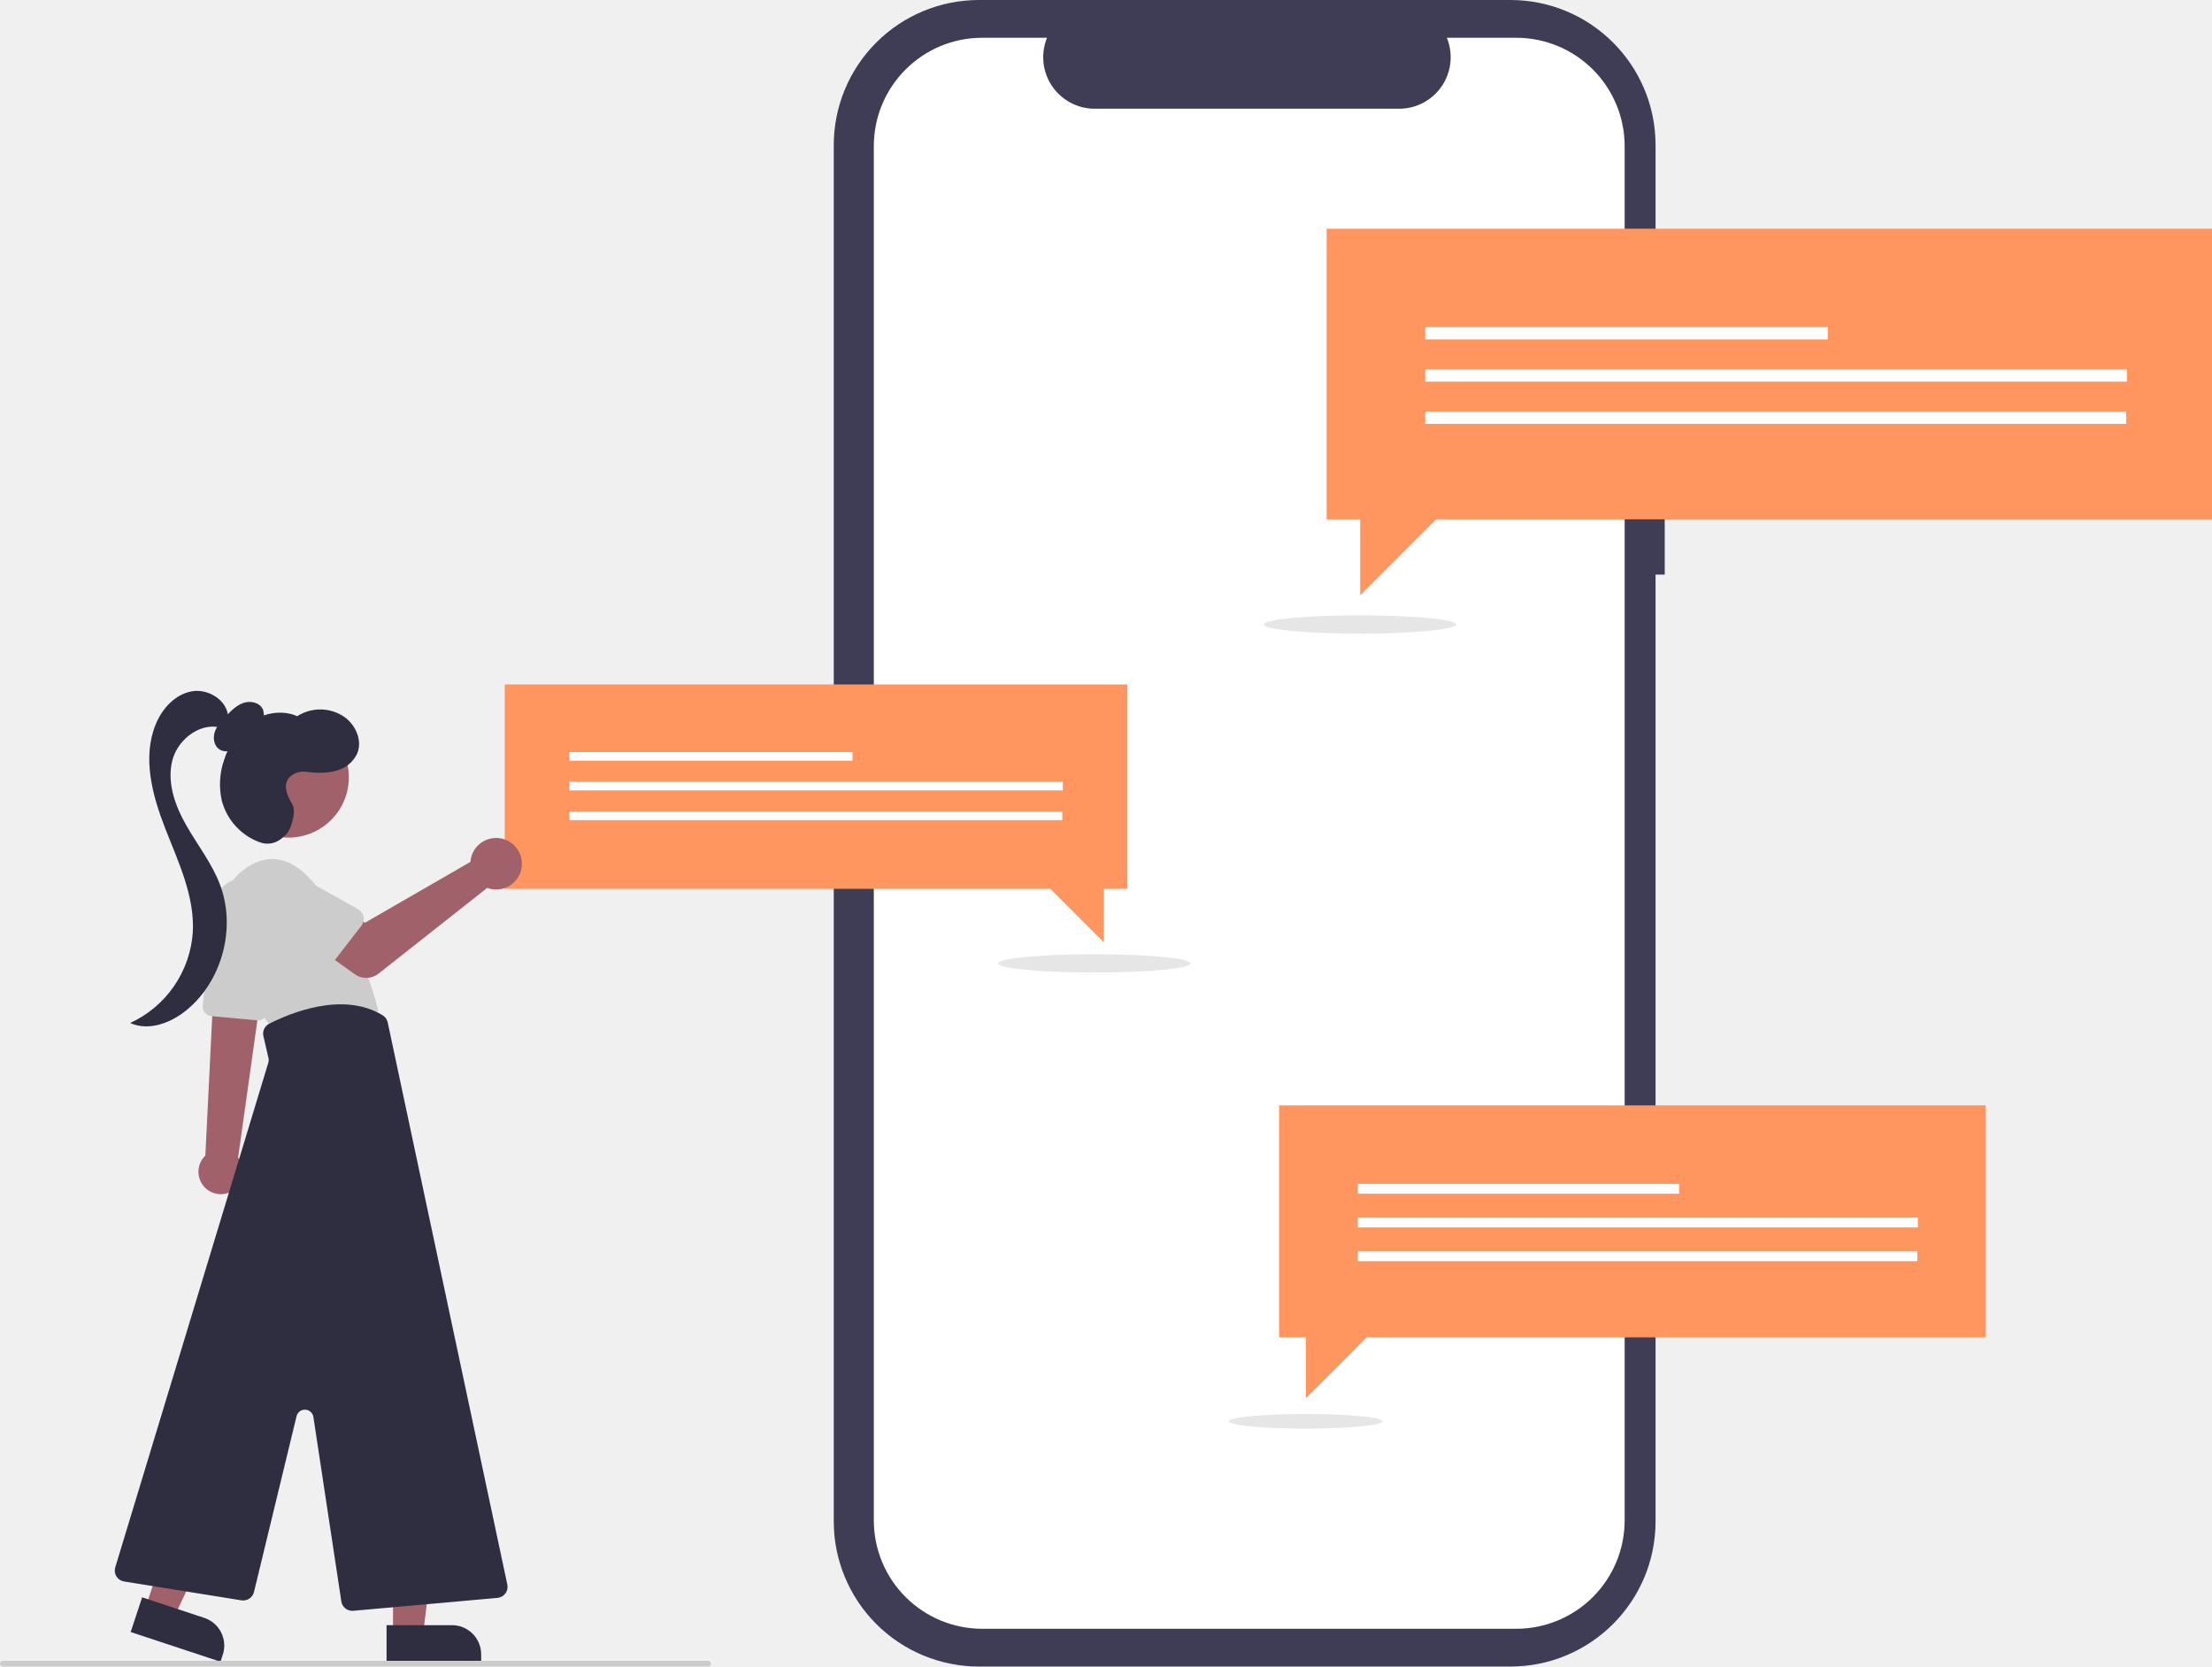
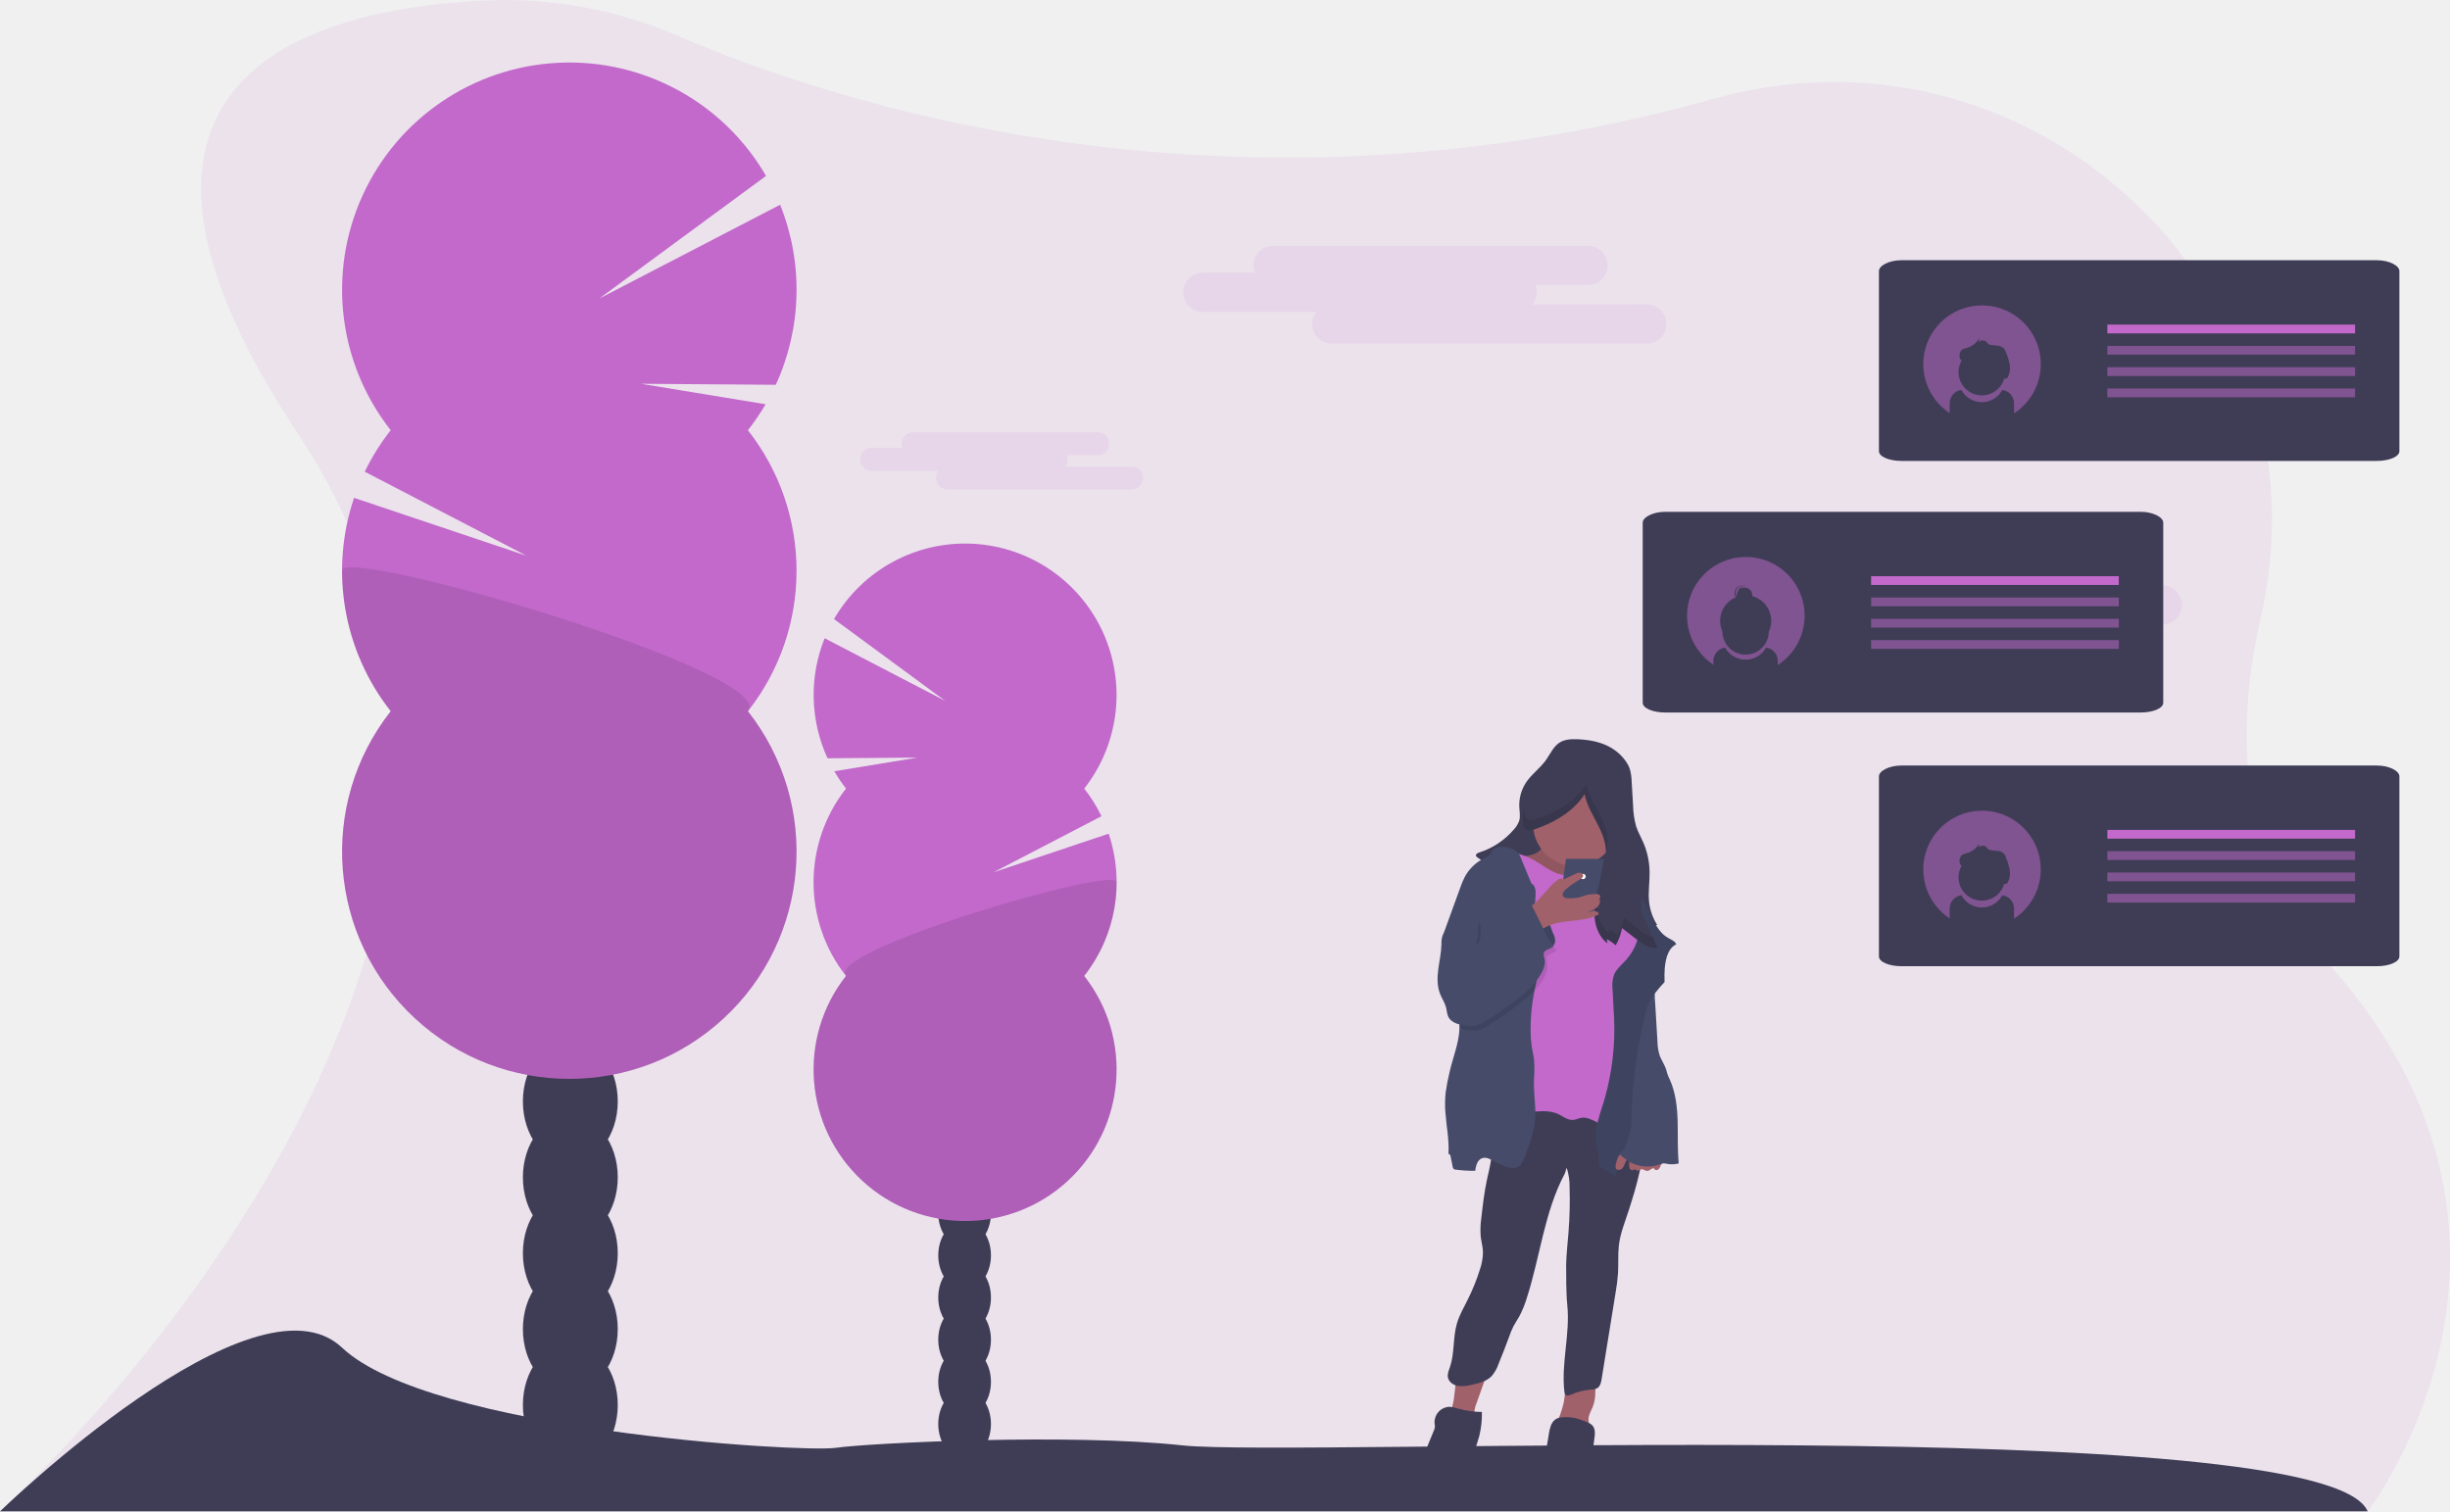
- <svg xmlns="http://www.w3.org/2000/svg" id="undraw_share_opinion_re_4qk7" viewBox="0 0 965.998 727.778" shape-rendering="geometricPrecision" text-rendering="geometricPrecision">
-   <path id="undraw_share_opinion_re_4qk7-path1" d="M843.996,259.058L839.998,259.058L839.998,149.513C839.998,114.497,811.612,86.111,776.596,86.111L544.509,86.111C527.694,86.111,511.567,92.791,499.677,104.681C487.787,116.571,481.107,132.698,481.107,149.513L481.107,750.487C481.107,767.302,487.787,783.429,499.677,795.319C511.567,807.209,527.694,813.889,544.509,813.889L776.596,813.889C811.611,813.889,839.997,785.503,839.998,750.487L839.998,337.034L843.996,337.034Z" transform="matrix(1 0 0 1 -117.001 -86.111)" fill="rgb(63,61,86)" stroke="none" stroke-width="1" />
-   <path id="undraw_share_opinion_re_4qk7-path2" d="M779.154,102.606L748.859,102.606C751.688,109.542,750.879,117.432,746.7,123.649C742.522,129.866,735.523,133.596,728.032,133.597L595.072,133.597C587.581,133.596,580.582,129.866,576.404,123.649C572.225,117.432,571.416,109.542,574.245,102.606L545.95,102.606C519.8,102.606,498.602,123.804,498.602,149.954L498.602,750.046C498.602,762.604,503.59,774.647,512.47,783.526C521.349,792.406,533.392,797.394,545.949,797.394L779.154,797.394C791.711,797.394,803.754,792.406,812.634,783.526C821.513,774.647,826.502,762.604,826.502,750.046L826.502,750.046L826.502,149.954C826.502,137.396,821.513,125.353,812.634,116.474C803.754,107.594,791.711,102.606,779.154,102.606Z" transform="matrix(1 0 0 1 -117.001 -86.111)" fill="rgb(255,255,255)" stroke="none" stroke-width="1" />
-   <ellipse id="undraw_share_opinion_re_4qk7-ellipse1" rx="42" ry="4" transform="matrix(1 0 0 1 593.858 272.708)" fill="rgb(230,230,230)" stroke="none" stroke-width="1" />
-   <polygon id="undraw_share_opinion_re_4qk7-polygon1" points="965.998,99.868 579.346,99.868 579.346,226.799 593.992,226.799 593.992,259.997 627.189,226.799 965.998,226.799 965.998,99.868" fill="rgb(255,149,95)" stroke="none" stroke-width="1" />
-   <rect id="undraw_share_opinion_re_4qk7-rect1" width="175.821" height="5.336" rx="0" ry="0" transform="matrix(1 0 0 1 622.381 142.852)" fill="rgb(255,255,255)" stroke="none" stroke-width="1" />
-   <rect id="undraw_share_opinion_re_4qk7-rect2" width="306.441" height="5.336" rx="0" ry="0" transform="matrix(1 0 0 1 622.381 161.31)" fill="rgb(255,255,255)" stroke="none" stroke-width="1" />
-   <rect id="undraw_share_opinion_re_4qk7-rect3" width="306.141" height="5.336" rx="0" ry="0" transform="matrix(1 0 0 1 622.381 179.768)" fill="rgb(255,255,255)" stroke="none" stroke-width="1" />
-   <polygon id="undraw_share_opinion_re_4qk7-polygon2" points="867.219,482.708 558.58,482.708 558.58,584.029 570.271,584.029 570.271,610.528 596.77,584.029 867.219,584.029 867.219,482.708" fill="rgb(255,149,95)" stroke="none" stroke-width="1" />
-   <rect id="undraw_share_opinion_re_4qk7-rect4" width="140.346" height="4.259" rx="0" ry="0" transform="matrix(1 0 0 1 592.932 517.019)" fill="rgb(255,255,255)" stroke="none" stroke-width="1" />
-   <rect id="undraw_share_opinion_re_4qk7-rect5" width="244.612" height="4.259" rx="0" ry="0" transform="matrix(1 0 0 1 592.932 531.753)" fill="rgb(255,255,255)" stroke="none" stroke-width="1" />
-   <rect id="undraw_share_opinion_re_4qk7-rect6" width="244.372" height="4.259" rx="0" ry="0" transform="matrix(1 0 0 1 592.932 546.487)" fill="rgb(255,255,255)" stroke="none" stroke-width="1" />
-   <ellipse id="undraw_share_opinion_re_4qk7-ellipse2" rx="33.526" ry="3.193" transform="matrix(1 0 0 1 570.163 620.675)" fill="rgb(230,230,230)" stroke="none" stroke-width="1" />
-   <ellipse id="undraw_share_opinion_re_4qk7-ellipse3" rx="42" ry="4" transform="matrix(1 0 0 1 477.858 420.708)" fill="rgb(230,230,230)" stroke="none" stroke-width="1" />
-   <polygon id="undraw_share_opinion_re_4qk7-polygon3" points="220.435,298.894 492.342,298.894 492.342,388.157 482.042,388.157 482.042,411.502 458.697,388.157 220.435,388.157 220.435,298.894" fill="rgb(255,149,95)" stroke="none" stroke-width="1" />
-   <rect id="undraw_share_opinion_re_4qk7-rect7" width="123.643" height="3.752" rx="0" ry="0" transform="matrix(1 0 0 1 248.638 328.435)" fill="rgb(255,255,255)" stroke="none" stroke-width="1" />
-   <rect id="undraw_share_opinion_re_4qk7-rect8" width="215.499" height="3.752" rx="0" ry="0" transform="matrix(1 0 0 1 248.638 341.416)" fill="rgb(255,255,255)" stroke="none" stroke-width="1" />
-   <rect id="undraw_share_opinion_re_4qk7-rect9" width="215.288" height="3.752" rx="0" ry="0" transform="matrix(1 0 0 1 248.638 354.396)" fill="rgb(255,255,255)" stroke="none" stroke-width="1" />
-   <path id="undraw_share_opinion_re_4qk7-path3" d="M204.985,602.74C207.7,607.415,213.69,609.004,218.365,606.289C223.04,603.574,224.629,597.584,221.914,592.909C221.64,592.45,221.332,592.013,220.992,591.601L229.226,532.911L229.473,531.153L231.146,519.177L231.392,517.451L230.481,517.494L214.527,518.223L210.249,518.416L209.713,529.341L206.679,590.765C203.416,593.886,202.716,598.836,204.985,602.74Z" transform="matrix(1 0 0 1 -117.001 -86.111)" fill="rgb(160,97,106)" stroke="none" stroke-width="1" />
-   <path id="undraw_share_opinion_re_4qk7-path4" d="M229.426,531.687L209.168,529.829C206.981,529.622,205.37,527.689,205.561,525.5L209.318,483.374C209.814,477.803,213.299,472.942,218.415,470.683C223.532,468.425,229.471,469.126,233.921,472.514C238.371,475.901,240.628,481.44,239.813,486.973L233.739,528.294C233.451,530.251,231.773,531.701,229.795,531.704C229.673,531.704,229.55,531.699,229.426,531.687Z" transform="matrix(1 0 0 1 -117.001 -86.111)" fill="rgb(204,204,204)" stroke="none" stroke-width="1" />
-   <path id="undraw_share_opinion_re_4qk7-path5" d="M214.073,497.651C209.863,485.725,214.104,472.453,224.45,465.178C232.089,459.952,242.543,458.075,253.8,471.477C276.315,498.281,282.212,527.765,282.212,527.765L236.11,535.27C236.11,535.27,220.43,516.106,214.073,497.651Z" transform="matrix(1 0 0 1 -117.001 -86.111)" fill="rgb(204,204,204)" stroke="none" stroke-width="1" />
-   <polygon id="undraw_share_opinion_re_4qk7-polygon4" points="171.635,713.464 184.779,713.464 191.032,662.764 171.633,662.765 171.635,713.464" fill="rgb(160,97,106)" stroke="none" stroke-width="1" />
-   <path id="undraw_share_opinion_re_4qk7-path6" d="M285.819,795.819L327.13,795.819L327.13,811.78L298.566,811.78C295.186,811.78,291.943,810.437,289.553,808.047C287.162,805.656,285.819,802.414,285.819,799.033L285.819,795.819Z" transform="matrix(-1 0.000046 -0.000046 -1 495.985 1521.47)" fill="rgb(47,46,65)" stroke="none" stroke-width="1" />
-   <polygon id="undraw_share_opinion_re_4qk7-polygon5" points="63.569,702.001 76.049,706.126 97.899,659.951 79.48,653.863 63.569,702.001" fill="rgb(160,97,106)" stroke="none" stroke-width="1" />
-   <path id="undraw_share_opinion_re_4qk7-path7" d="M175.526,789.741L216.836,789.741L216.836,805.702L188.273,805.702C184.892,805.702,181.65,804.359,179.259,801.968C176.869,799.578,175.526,796.336,175.526,792.955L175.526,789.741Z" transform="matrix(-0.949479 -0.31383 0.31383 -0.949479 15.1014 1530.6)" fill="rgb(47,46,65)" stroke="none" stroke-width="1" />
-   <circle id="undraw_share_opinion_re_4qk7-circle1" r="26.333" transform="matrix(0.877454 -0.47966 0.47966 0.877454 126.0102 339.4409)" fill="rgb(160,97,106)" stroke="none" stroke-width="1" />
-   <path id="undraw_share_opinion_re_4qk7-path8" d="M266.067,785.461L253.86,704.895C253.592,703.121,252.106,701.786,250.314,701.708C248.522,701.629,246.925,702.83,246.503,704.573L227.915,781.352C227.307,783.79,224.943,785.364,222.46,784.981L171.184,776.74C169.809,776.519,168.596,775.715,167.857,774.533C167.119,773.352,166.928,771.909,167.332,770.576L234.192,550.146C234.382,549.519,234.405,548.853,234.258,548.215L232.032,538.568C231.528,536.416,232.558,534.198,234.526,533.193C243.631,528.547,266.685,518.89,284.093,529.469C285.235,530.165,286.041,531.299,286.322,532.607L338.553,778.092C338.841,779.442,338.536,780.851,337.716,781.962C336.896,783.072,335.64,783.779,334.265,783.902L271.268,789.543Q271.05,789.562,270.836,789.562C268.453,789.558,266.429,787.817,266.067,785.461Z" transform="matrix(1 0 0 1 -117.001 -86.111)" fill="rgb(47,46,65)" stroke="none" stroke-width="1" />
-   <path id="undraw_share_opinion_re_4qk7-path9" d="M225.55,406.947C227.535,405.753,229.297,404.222,230.756,402.423C232.219,400.575,232.613,398.097,231.795,395.886C230.465,392.951,226.511,392.021,223.448,393.022C220.385,394.022,218.018,396.422,215.779,398.74C213.807,400.782,211.779,402.913,210.843,405.593C209.908,408.273,210.388,411.67,212.715,413.296C214.998,414.892,218.281,414.238,220.477,412.525C222.673,410.811,224.033,408.268,225.329,405.803Z" transform="matrix(1 0 0 1 -117.001 -86.111)" fill="rgb(47,46,65)" stroke="none" stroke-width="1" />
-   <path id="undraw_share_opinion_re_4qk7-path10" d="M216.631,399.444C216.485,392.024,208.028,386.704,200.724,388.019C193.42,389.334,187.806,395.561,184.996,402.43C179.058,416.942,183.515,433.5,189.237,448.099C194.958,462.698,202.038,477.517,201.203,493.175C200.054,510.417,189.554,525.645,173.848,532.849C182.091,536.586,191.944,532.726,198.87,526.901C214.254,513.965,220.191,490.935,212.981,472.174C209.424,462.92,203.157,455.004,198.263,446.382C193.37,437.76,189.78,427.6,192.306,418.014C194.833,408.428,205.584,400.664,214.776,404.377Z" transform="matrix(1 0 0 1 -117.001 -86.111)" fill="rgb(47,46,65)" stroke="none" stroke-width="1" />
-   <path id="undraw_share_opinion_re_4qk7-path11" d="M244.59,437.238C242.295,433.358,239.977,428.265,244.174,424.875C246.017,423.453,248.356,422.835,250.661,423.159C255.392,423.73,260.543,423.965,265.122,422.246C268.591,421.052,271.429,418.503,272.986,415.18C275.349,409.579,272.389,402.773,267.448,399.233C261.267,394.965,253.129,394.821,246.8,398.868C240.4,396.041,232.634,397.298,226.819,401.189C221.004,405.081,217.025,411.313,214.864,417.968C212.873,423.696,212.53,429.868,213.874,435.781C216.07,444.13,222.199,450.884,230.296,453.878C233.46,455.125,237.047,454.592,239.712,452.481C242.377,450.369,243.342,449.313,244.477,445.497C245.35,442.566,245.817,439.31,244.59,437.238Z" transform="matrix(1 0 0 1 -117.001 -86.111)" fill="rgb(47,46,65)" stroke="none" stroke-width="1" />
-   <path id="undraw_share_opinion_re_4qk7-path12" d="M322.709,460.734C322.578,461.313,322.492,461.901,322.453,462.493L276.396,489.063L265.201,482.618L253.267,498.242L271.976,511.577C275.081,513.79,279.274,513.688,282.267,511.326L329.759,473.859C334.148,475.483,339.084,474.223,342.156,470.693C345.228,467.163,345.795,462.101,343.581,457.979C341.367,453.856,336.832,451.534,332.193,452.147C327.554,452.759,323.778,456.179,322.709,460.734Z" transform="matrix(1 0 0 1 -117.001 -86.111)" fill="rgb(160,97,106)" stroke="none" stroke-width="1" />
-   <path id="undraw_share_opinion_re_4qk7-path13" d="M274.856,490.321L259.971,509.613C259.114,510.724,257.816,511.407,256.415,511.484C255.014,511.56,253.649,511.024,252.676,510.013L235.825,492.514C230.002,487.97,228.955,479.57,233.484,473.735C238.013,467.9,246.41,466.831,252.257,471.346L273.392,483.164C274.617,483.849,275.482,485.033,275.763,486.407C276.044,487.782,275.713,489.211,274.856,490.321Z" transform="matrix(1 0 0 1 -117.001 -86.111)" fill="rgb(204,204,204)" stroke="none" stroke-width="1" />
-   <path id="undraw_share_opinion_re_4qk7-path14" d="M426.274,813.889L118.253,813.889C117.561,813.889,117.001,813.328,117.001,812.637C117.001,811.945,117.561,811.385,118.253,811.385L426.274,811.385C426.965,811.385,427.526,811.945,427.526,812.637C427.526,813.328,426.965,813.889,426.274,813.889Z" transform="matrix(1 0 0 1 -117.001 -86.111)" fill="rgb(204,204,204)" stroke="none" stroke-width="1" />
+ <svg xmlns="http://www.w3.org/2000/svg" id="abd2d575-db47-4a01-ab9c-7ced98725eec" data-name="Layer 1" width="1162" height="716.89" viewBox="0 0 1162 716.89">
+   <path d="M19,808.44H1142S1240.45,681,1124.57,550c-43-48.58-46.27-108.65-33.39-165C1126,232.68,986.65,97.88,835.46,137.44c-2.88.76-5.79,1.53-8.72,2.33-227.89,62.15-414.47-.31-486.28-31.23a206.52,206.52,0,0,0-90.8-16.78c-80.59,3.6-202.72,34.64-89.28,205.62C320.31,538.42,19,808.44,19,808.44Z" transform="translate(-19 -91.56)" fill="#c269cb" opacity="0.1" />
+   <ellipse cx="270.5" cy="666.44" rx="22.5" ry="29.45" fill="#3f3d56" />
+   <ellipse cx="270.5" cy="630.44" rx="22.5" ry="29.45" fill="#3f3d56" />
+   <ellipse cx="270.5" cy="594.44" rx="22.5" ry="29.45" fill="#3f3d56" />
+   <ellipse cx="270.5" cy="558.44" rx="22.5" ry="29.45" fill="#3f3d56" />
+   <ellipse cx="270.5" cy="522.44" rx="22.5" ry="29.45" fill="#3f3d56" />
+   <ellipse cx="270.5" cy="486.44" rx="22.5" ry="29.45" fill="#3f3d56" />
+   <ellipse cx="270.5" cy="450.44" rx="22.5" ry="29.45" fill="#3f3d56" />
+   <ellipse cx="457.5" cy="675.44" rx="12.5" ry="16.36" fill="#3f3d56" />
+   <ellipse cx="457.5" cy="655.44" rx="12.5" ry="16.36" fill="#3f3d56" />
+   <ellipse cx="457.5" cy="635.44" rx="12.5" ry="16.36" fill="#3f3d56" />
+   <ellipse cx="457.5" cy="615.44" rx="12.5" ry="16.36" fill="#3f3d56" />
+   <ellipse cx="457.5" cy="595.44" rx="12.5" ry="16.36" fill="#3f3d56" />
+   <ellipse cx="457.5" cy="575.44" rx="12.5" ry="16.36" fill="#3f3d56" />
+   <ellipse cx="457.5" cy="555.44" rx="12.5" ry="16.36" fill="#3f3d56" />
+   <path d="M373.73,295.64a109.12,109.12,0,0,0,8.38-12.33L323,273.6l63.94.47A108,108,0,0,0,389,188.68l-85.79,44.5L382.31,175a107.78,107.78,0,1,0-178,120.62A107.91,107.91,0,0,0,192,315.3l76.74,39.87L186.93,327.7a107.81,107.81,0,0,0,17.38,101.21,107.77,107.77,0,1,0,169.42,0,107.81,107.81,0,0,0,0-133.27Z" transform="translate(-19 -91.56)" fill="#c269cb" />
+   <path d="M181.24,362.28a107.29,107.29,0,0,0,23.07,66.63,107.77,107.77,0,1,0,169.42,0C388.17,410.57,181.24,350.18,181.24,362.28Z" transform="translate(-19 -91.56)" opacity="0.1" />
+   <path d="M420.28,465.61a70.68,70.68,0,0,1-5.58-8.22l39.41-6.48-42.63.32a72,72,0,0,1-1.37-56.93L467.3,424,414.56,385.2a71.85,71.85,0,1,1,118.67,80.41,71.62,71.62,0,0,1,8.19,13.1l-51.16,26.58L544.81,487a71.85,71.85,0,0,1-11.58,67.48,71.85,71.85,0,1,1-113,0,71.89,71.89,0,0,1,0-88.85Z" transform="translate(-19 -91.56)" fill="#c269cb" />
+   <path d="M548.61,510a71.57,71.57,0,0,1-15.38,44.43,71.85,71.85,0,1,1-113,0C410.65,542.23,548.61,502,548.61,510Z" transform="translate(-19 -91.56)" opacity="0.1" />
+   <path d="M19,808.44s120.52-117,162.24-77.64,217.87,49.83,234.1,47.51,111.25-6.95,164.56-1.16,542.35-16.22,562.05,31.29Z" transform="translate(-19 -91.56)" fill="#3f3d56" />
+   <path d="M800.08,236h-54.2a9.23,9.23,0,0,0,2-5.8,9.33,9.33,0,0,0-.68-3.47h25a9.27,9.27,0,0,0,0-18.54H622.77a9.3,9.3,0,0,0-9.27,9.27,9.1,9.1,0,0,0,.69,3.47h-25a9.28,9.28,0,0,0,0,18.55h54.2a9.2,9.2,0,0,0-2,5.79,9.3,9.3,0,0,0,9.27,9.27H800.08a9.27,9.27,0,0,0,0-18.54Z" transform="translate(-19 -91.56)" fill="#c269cb" opacity="0.1" />
+   <path d="M1044.6,369.23H990.4a9.23,9.23,0,0,0,2.05-5.8,9.13,9.13,0,0,0-.68-3.47h25a9.27,9.27,0,0,0,0-18.54H867.3a9.3,9.3,0,0,0-9.27,9.27,9.09,9.09,0,0,0,.68,3.47h-25a9.28,9.28,0,0,0,0,18.55h54.2a9.2,9.2,0,0,0-2,5.79,9.3,9.3,0,0,0,9.27,9.27H1044.6a9.27,9.27,0,1,0,0-18.54Z" transform="translate(-19 -91.56)" fill="#c269cb" opacity="0.1" />
+   <path d="M555.92,312.84H524.17a5.39,5.39,0,0,0,1.2-3.39,5.53,5.53,0,0,0-.4-2h14.66a5.43,5.43,0,0,0,0-10.86H452a5.45,5.45,0,0,0-5.43,5.43,5.34,5.34,0,0,0,.41,2H432.36a5.43,5.43,0,1,0,0,10.86h31.75a5.39,5.39,0,0,0-1.2,3.39,5.45,5.45,0,0,0,5.43,5.44h87.58a5.44,5.44,0,0,0,0-10.87Z" transform="translate(-19 -91.56)" fill="#c269cb" opacity="0.1" />
+   <path d="M708.47,755.55a23.78,23.78,0,0,1-1.74,6A43,43,0,0,0,717.34,764a1,1,0,0,0,.68-.1c.27-.21.23-.63.19-1a13.29,13.29,0,0,1,1.1-5.76q3-8.35,5.92-16.72c-3.46-1.57-10.62-.62-13.54,2C709,744.84,709.12,752.17,708.47,755.55Z" transform="translate(-19 -91.56)" fill="#a1616a" />
+   <path d="M758.09,764.88a1.92,1.92,0,0,0-.18.74c0,.89,1.18,1.2,2.07,1.28a56.67,56.67,0,0,1,12.62,2.63c.5-1.48-.2-3.07-.22-4.62,0-2.16,1.27-4.08,2.06-6.09,1.41-3.55,1.3-7.49,1.17-11.31-3.42.23-11.58-1.35-13.49,2.19-1.06,2-1,5-1.48,7.2A55.7,55.7,0,0,1,758.09,764.88Z" transform="translate(-19 -91.56)" fill="#a1616a" />
+   <path d="M737.75,611.19l-9,.53a2.58,2.58,0,0,0-1.64.48,2.46,2.46,0,0,0-.61,1.57c-1.2,9,.91,18.19-.21,27.19-.45,3.54-1.39,7-2.12,10.48-1.23,5.81-1.9,11.72-2.57,17.62a40.19,40.19,0,0,0-.34,8.83c.26,2.48,1,4.9,1.09,7.39a25.7,25.7,0,0,1-1.52,8.64,94,94,0,0,1-5.6,13.87c-1.93,3.87-4.14,7.64-5.31,11.8-1.86,6.62-1,13.83-3.21,20.34-.55,1.6-1.29,3.25-1,4.91.39,2.15,2.48,3.68,4.63,4.09a16.44,16.44,0,0,0,6.49-.49c3.51-.75,7.24-1.62,9.71-4.22a17.78,17.78,0,0,0,3.24-5.82c1.63-4,3.25-8.06,4.74-12.14a46.12,46.12,0,0,1,2.3-5.65c.82-1.56,1.84-3,2.71-4.56a46.34,46.34,0,0,0,3.48-8.4c6.42-19.7,8.38-41,18.08-59.3.46-.87.52-2,1-2.82a29.14,29.14,0,0,1,1.34,9.21,193.59,193.59,0,0,1-.51,21.27c-.4,5.16-1,10.31-1.12,15.49,0,2.36,0,4.73.05,7.1l0,1.93c.08,3.37.16,6.74.49,10.09,1.41,13.84-2.95,27.3-1.38,41.12a2.39,2.39,0,0,0,.46,1.36c.67.72,1.86.33,2.77-.06a29.76,29.76,0,0,1,9.46-2.36,6.38,6.38,0,0,0,2.87-.64c1.44-.86,1.85-2.73,2.11-4.39q3.27-20.19,6.53-40.38a96.54,96.54,0,0,0,1.24-9.73c.25-4.24-.06-8.5.35-12.72.57-6,3-11.7,4.82-17.4.94-3,1.89-5.95,2.75-8.95s1.65-6.11,2.35-9.19c1.2-5.36,2.14-10.89,1.31-16.32s-3.69-10.79-8.51-13.41c-3.53-1.93-7.67-2.22-11.66-2.66-11.39-1.25-22.74-4-34.15-3C741.68,612.07,739.79,611.07,737.75,611.19Z" transform="translate(-19 -91.56)" fill="#3f3d56" />
+   <path d="M712.51,794.74a12.83,12.83,0,0,0,1.42-3l3.69-10a86.92,86.92,0,0,0,3-9.13,42.77,42.77,0,0,0,1.22-11.32,42.15,42.15,0,0,1-11.11-1.56,17.17,17.17,0,0,0-4.22-.89,7.34,7.34,0,0,0-7.12,7.77,11.19,11.19,0,0,1,.16,1.82,5.69,5.69,0,0,1-.52,1.75l-3.94,9.6a21.07,21.07,0,0,0-2,7.4C692.81,796.16,706.84,802.91,712.51,794.74Z" transform="translate(-19 -91.56)" fill="#3f3d56" />
+   <path d="M750.51,793.87a17.17,17.17,0,0,0,0,4.53c.78,4.23,4.87,7.44,9.16,7.74a13.13,13.13,0,0,0,11.11-5.47,11.8,11.8,0,0,0,1.85-3.55,18.43,18.43,0,0,0,.62-3.77l1.59-16.83c.23-2.36,1.19-5.77,0-8-1-1.89-3.43-2.51-5.3-3.22a20.85,20.85,0,0,0-9.82-1.47c-5.83.49-5.77,6.44-6.65,11.19Q751.35,784.4,750.51,793.87Z" transform="translate(-19 -91.56)" fill="#3f3d56" />
+   <path d="M752.24,452.06c-2.69,3.77-6.61,6.54-9.25,10.35a19.45,19.45,0,0,0-3.41,11.85c.09,2.16.54,4.37,0,6.46A11.49,11.49,0,0,1,737,485a35.94,35.94,0,0,1-16.43,10.92c-.77.24-1.73.76-1.54,1.54a1.59,1.59,0,0,0,.71.81l13,9.31c7.63,5.47,15.3,11,23.74,15.09a84.34,84.34,0,0,0,48.5,7.63,25.29,25.29,0,0,1-3.85-11c-.5-4.7.34-9.44.25-14.17a36.62,36.62,0,0,0-3-14c-1.12-2.57-2.54-5-3.4-7.67a39.68,39.68,0,0,1-1.44-10l-.67-11.19a22.58,22.58,0,0,0-.93-6.13,15.19,15.19,0,0,0-2.38-4.22c-4.76-6.22-12-8.88-19.58-9.53-3.31-.28-7.36-.55-10.41.89C755.92,445.07,754.44,449,752.24,452.06Z" transform="translate(-19 -91.56)" fill="#3f3d56" />
+   <path d="M751,492.42a7.43,7.43,0,0,1-4.69,4.36,22.12,22.12,0,0,1-6.54,1L735,498a2.08,2.08,0,0,0-1.47.44,1.72,1.72,0,0,0-.42,1.07c-.3,2.54,1.18,4.91,2.66,7,4.74,6.64,10.42,12.95,17.83,16.34a29.41,29.41,0,0,0,33.9-6.84,3,3,0,0,0,.94-1.67A2.81,2.81,0,0,0,787,512c-1.58-1.17-3.44-1.93-5-3.09a15,15,0,0,1-5.43-8.21,24.7,24.7,0,0,1-.45-9.95c-5.93-1.69-12.39-.35-18.33-2-1.39-.38-4-1.84-5.46-1S751.46,491,751,492.42Z" transform="translate(-19 -91.56)" fill="#a1616a" />
+   <path d="M751,492.42a7.43,7.43,0,0,1-4.69,4.36,22.12,22.12,0,0,1-6.54,1L735,498a2.08,2.08,0,0,0-1.47.44,1.72,1.72,0,0,0-.42,1.07c-.3,2.54,1.18,4.91,2.66,7,4.74,6.64,10.42,12.95,17.83,16.34a29.41,29.41,0,0,0,33.9-6.84,3,3,0,0,0,.94-1.67A2.81,2.81,0,0,0,787,512c-1.58-1.17-3.44-1.93-5-3.09a15,15,0,0,1-5.43-8.21,24.7,24.7,0,0,1-.45-9.95c-5.93-1.69-12.39-.35-18.33-2-1.39-.38-4-1.84-5.46-1S751.46,491,751,492.42Z" transform="translate(-19 -91.56)" opacity="0.1" />
+   <circle cx="747.07" cy="390.79" r="19.97" fill="#a1616a" />
+   <path d="M780.6,502.7a65.52,65.52,0,0,1-11.46,3.72,22.06,22.06,0,0,1-11.9-.65,41.43,41.43,0,0,1-7.37-4.2c-4.14-2.65-8.66-5-13.56-5.48-2.29-.24-4.79,0-6.6,1.42a9,9,0,0,0-2.91,6c-.66,4.76.47,9.56,1.48,14.26,3.83,17.85,6,36.52,1.71,54.28-2.25,9.43.18,19.24.51,28.93a34.62,34.62,0,0,0,1.31,9.85c1.05,3.15,3.17,6.1,6.23,7.39,2.85,1.2,6.08.83,9.16.58,3.67-.29,7.5-.34,10.83,1.2,2.36,1.1,4.57,3,7.15,2.77,1.32-.12,2.52-.8,3.83-1,2.63-.44,5.15,1,7.54,2.18a46.66,46.66,0,0,0,19,4.81c3.37-7.93,1.63-16.85,2-25.46.15-3.22.63-6.42.82-9.64a107.82,107.82,0,0,0-.15-11.65L797,555.81c-.35-7.13,3.29-14.11,3-21.23a64.26,64.26,0,0,0-1.37-9.86c-.22-1.1-.45-2.19-.76-3.26-2.2-7.51-8.53-13-14.58-17.93A2.93,2.93,0,0,0,780.6,502.7Z" transform="translate(-19 -91.56)" fill="#c269cb" />
+   <path d="M747.22,619.63c.08,7-2.44,13.77-4.91,20.34-.76,2-1.69,4.22-3.63,5.15s-4.11.33-6-.41a40.37,40.37,0,0,1-5.13-2.37c-1.74-1-3.7-2.07-5.57-1.43-2.29.78-3,3.63-3.31,6a63.45,63.45,0,0,1-9.35-.57,1.76,1.76,0,0,1-.82-.26,1.73,1.73,0,0,1-.52-1.12c-.32-1.67-.65-3.33-1-5-.1-.52-.48-1.21-1-1,.42-6.48-.93-12.93-1.42-19.4a51.45,51.45,0,0,1,.1-9.85,95.42,95.42,0,0,1,1.88-9.73c1.54-6.86,4.5-13.83,4.67-20.79a23.49,23.49,0,0,0-.27-4.18q-2.12-13.09-4.22-26.2c-.36-2.18-.71-4.38-1.22-6.53-.38-1.6-.74-3.15-1.15-4.69-.25-.94-.52-1.87-.83-2.81q4-11,8-22a40.43,40.43,0,0,1,2.2-5.27,20.62,20.62,0,0,1,8.95-8.73,8.07,8.07,0,0,0,3-2c.39-.51.63-1.13,1-1.66,1.41-2,4.3-2.16,6.71-1.72,2.21.39,4.5,1.23,5.84,3A11.77,11.77,0,0,1,740.5,499q2.4,5.82,4.82,11.63c1.37.66,2,2.45,2,4,0,2.88-.41,5.75-.29,8.63,0,.21,0,.41.06.62.36,2.59,2.19,4.77,2.81,7.37,2.38,9.95-1.09,20.19-3.13,30.25-.08.4-.16.79-.23,1.19a90.88,90.88,0,0,0-1.6,17.73,50.68,50.68,0,0,0,.52,7.38c.33,2.15.86,4.27,1.1,6.44a59.58,59.58,0,0,1,0,9.06C746.28,608.71,747.16,614.16,747.22,619.63Z" transform="translate(-19 -91.56)" fill="#454b69" />
+   <path d="M755.46,533.92a8.61,8.61,0,0,1,1.14,4,2.66,2.66,0,0,1-.6,1.66,2.5,2.5,0,0,1-2.29.63,6.29,6.29,0,0,1-2.23-1,5.17,5.17,0,0,1-2.13-2.14,5.57,5.57,0,0,1-.32-1.34l-.53-3.38a4.31,4.31,0,0,1,0-2c.45-1.39,2.47-3.85,4-2.65S754.71,532.32,755.46,533.92Z" transform="translate(-19 -91.56)" fill="#454b69" />
+   <path d="M814,539.48c-.59-1.54-2.35-2.19-3.79-3-3-1.67-5.08-4.59-6.66-7.63s-2.76-6.28-4.47-9.24a3.6,3.6,0,0,0-1.14-1.36,1.38,1.38,0,0,0-1.66.1,1.8,1.8,0,0,0-.37.95c-.36,2.21.27,4.44.61,6.65a25.92,25.92,0,0,1-6.34,21c-2.07,2.29-4.64,4.3-5.75,7.18a16.91,16.91,0,0,0-.6,7l.69,12.76a120.6,120.6,0,0,1-4.35,38.49c-2,7.2-5.38,14.47-4,21.81.52,2.81,1.74,5.6,1.24,8.42a2.87,2.87,0,0,0,0,1.64,2.39,2.39,0,0,0,1,.93l6.65,4.34,6-17.77a32.86,32.86,0,0,0,1.33-4.65,35.54,35.54,0,0,0,.39-5.46,230.54,230.54,0,0,1,6.17-47.44,36.41,36.41,0,0,1,2-6.56c1.73-3.89,4.64-7.11,7.51-10.27.07-1.47-.12-2.94,0-4.42a28.29,28.29,0,0,1,1.09-7.62C810.33,542.9,811.67,540.56,814,539.48Z" transform="translate(-19 -91.56)" fill="#454b69" />
+   <path d="M803.91,556.08a90.29,90.29,0,0,0,.19,12.63l1,16.74a24.07,24.07,0,0,0,1,6.61c.8,2.28,2.28,4.28,3.05,6.58.26.78.44,1.6.7,2.39.33,1,.78,1.87,1.2,2.8,2.7,6.11,3.44,12.89,3.63,19.56s-.15,13.36.53,20a12.07,12.07,0,0,1-5.31.26,7.43,7.43,0,0,0-2-.27,6.31,6.31,0,0,0-1.68.48,17.31,17.31,0,0,1-14.53-1.3,29,29,0,0,1-3.71-2.72,11.37,11.37,0,0,1-2.54-2.69,10,10,0,0,1-1.15-4.86c-.23-6.79,2-13.39,3.51-20a185.9,185.9,0,0,0,3-19.39c1.11-9.53.81-19.33,3-28.68a7.9,7.9,0,0,1,1.6-3.71,8,8,0,0,1,2.58-1.66C799.93,557.9,801.92,557,803.91,556.08Z" transform="translate(-19 -91.56)" fill="#454b69" />
+   <path d="M814,539.48c-.59-1.54-2.35-2.19-3.79-3-3-1.67-5.08-4.59-6.66-7.63s-2.76-6.28-4.47-9.24a3.6,3.6,0,0,0-1.14-1.36,1.38,1.38,0,0,0-1.66.1,1.8,1.8,0,0,0-.37.95c-.36,2.21.27,4.44.61,6.65a25.92,25.92,0,0,1-6.34,21c-2.07,2.29-4.64,4.3-5.75,7.18a16.91,16.91,0,0,0-.6,7l.69,12.76a120.6,120.6,0,0,1-4.35,38.49c-2,7.2-5.38,14.47-4,21.81.52,2.81,1.74,5.6,1.24,8.42a2.87,2.87,0,0,0,0,1.64,2.39,2.39,0,0,0,1,.93l6.65,4.34,6-17.77a32.86,32.86,0,0,0,1.33-4.65,35.54,35.54,0,0,0,.39-5.46,230.54,230.54,0,0,1,6.17-47.44,36.41,36.41,0,0,1,2-6.56c1.73-3.89,4.64-7.11,7.51-10.27.07-1.47-.12-2.94,0-4.42a28.29,28.29,0,0,1,1.09-7.62C810.33,542.9,811.67,540.56,814,539.48Z" transform="translate(-19 -91.56)" opacity="0.1" />
+   <path d="M806.59,644.53a3.57,3.57,0,0,1-1.3,1.88c-.67.38-1.76.06-1.82-.71-1.12-.15-2,1.17-3.08,1.26s-2.08-1-3.14-.76c-.68.18-1.32.9-1.94.58-.26-.13-.42-.41-.69-.51-.43-.14-.84.26-1.28.36-.93.21-1.61-.93-1.64-1.88s.25-2-.19-2.82a.6.6,0,0,0-.29-.32c-.3-.14-.63.14-.83.41-.74,1-.95,2.39-1.7,3.43s-2.54,1.53-3.22.45a2.55,2.55,0,0,1-.14-1.81c.45-2.56,1.45-5.31,3.75-6.51,2-1,4.4-.62,6.6-.16q4.59,1,9.17,2.07c.81.19,2.75.29,3.1,1.23S806.91,643.73,806.59,644.53Z" transform="translate(-19 -91.56)" fill="#a1616a" />
+   <path d="M770.57,468.25c1,5.39,4.08,10.14,6.55,15.05s4.44,10.49,3.1,15.81a55,55,0,0,1-2,5.39,50.92,50.92,0,0,0-2.06,9.58c-.66,4.42-1.32,8.91-.79,13.35s2.42,8.9,6,11.6l-.28-2a22.23,22.23,0,0,1,4.23,2.91,26.86,26.86,0,0,0,3-8.15l6.79,5.27c3,2.3,6.36,4.72,10.08,4.26l-3-6.91c-.83-1.92-1.66-3.83-2.64-5.68a17.87,17.87,0,0,1-1.62-3.46,15.61,15.61,0,0,1-.44-3.2,223.13,223.13,0,0,0-9.82-52,43.35,43.35,0,0,0-4.73-11A13.78,13.78,0,0,0,779,455c-2.49-1.59-5.55-1.93-8.49-2.23a26.19,26.19,0,0,0-6.19-.14,19,19,0,0,0-6,2.06,32,32,0,0,0-13.84,13.73,27.2,27.2,0,0,0-3.13,13.89c.39,5.1,5.25,2.78,8.53,1.51C758,480.65,765.8,475.73,770.57,468.25Z" transform="translate(-19 -91.56)" fill="#3f3d56" />
+   <path d="M755.46,533.92a8.61,8.61,0,0,1,1.14,4,2.66,2.66,0,0,1-.6,1.66,2.5,2.5,0,0,1-2.29.63,6.29,6.29,0,0,1-2.23-1,5.17,5.17,0,0,1-2.13-2.14,5.57,5.57,0,0,1-.32-1.34l-.53-3.38a4.31,4.31,0,0,1,0-2c.45-1.39,2.47-3.85,4-2.65S754.71,532.32,755.46,533.92Z" transform="translate(-19 -91.56)" opacity="0.1" />
+   <polygon points="742.71 407.39 738.96 435.48 755.44 434.48 760.8 407.39 742.71 407.39" fill="#454b69" />
+   <circle cx="750.82" cy="415.75" r="1.25" fill="#fff" />
+   <g opacity="0.1">
+     <path d="M780.65,495.73c.17-.49.32-1,.45-1.48,1.33-5.33-.64-10.91-3.11-15.82s-5.51-9.65-6.54-15.05c-4.77,7.48-12.55,12.4-20.68,15.56-3.28,1.27-8.15,3.58-8.54-1.51a20.47,20.47,0,0,1,0-3.41,23.69,23.69,0,0,0-.9,8.15c.39,5.1,5.25,2.78,8.53,1.51,8.14-3.15,15.91-8.07,20.68-15.55,1,5.39,4.08,10.14,6.55,15C779.09,487.09,780.74,491.43,780.65,495.73Z" transform="translate(-19 -91.56)" />
+     <path d="M796,532.2q-3.4-2.62-6.79-5.27a26.78,26.78,0,0,1-3,8.16,22,22,0,0,0-4.23-2.92l.28,2c-3.56-2.7-5.45-7.16-6-11.6s.12-8.93.78-13.35c.07-.48.15-1,.22-1.44-.47,2-.78,4.11-1.09,6.18-.66,4.43-1.32,8.91-.79,13.35s2.42,8.9,6,11.6l-.28-2a22.75,22.75,0,0,1,4.23,2.92,27,27,0,0,0,3-8.15q3.4,2.63,6.79,5.27c3,2.29,6.36,4.72,10.08,4.26l-2.16-5C800.49,535.58,798.13,533.86,796,532.2Z" transform="translate(-19 -91.56)" />
+   </g>
+   <path d="M752.67,513.9a23.59,23.59,0,0,1,5.59-5.34,1.68,1.68,0,0,1,1.15-.32c.32.07.59.31.92.37a1.83,1.83,0,0,0,1.08-.26l4.62-2.22a4.9,4.9,0,0,1,2.21-.64,1.62,1.62,0,0,1,1.61,1.39c0,.86-.85,1.44-1.61,1.87a43.21,43.21,0,0,0-6.48,4.52c-1,.89-2.14,2.36-1.36,3.5a3,3,0,0,0,2.54.85,20.39,20.39,0,0,0,5-.38c1.32-.33,2.56-.92,3.89-1.23a19.13,19.13,0,0,1,3.71-.37,3,3,0,0,1,2.09.45c.55.47.5,1.6-.21,1.74,1,1.33.12,3.29-1.19,4.29s-3,1.41-4.37,2.26c1.6-.57,3.49-1.12,4.91-.18a1,1,0,0,1,.45.56c.09.47-.41.83-.85,1-6.56,3.06-14.33,2-21.2,4.27a22.55,22.55,0,0,0-7.88,4.55c1.07-1-5.52-8-4.95-10,.46-1.64,3.77-3.73,5-5Q750.1,516.89,752.67,513.9Z" transform="translate(-19 -91.56)" fill="#a1616a" />
+   <path d="M752.42,545.69a5.34,5.34,0,0,0,.35,2.68c.54,2.26-.25,4.63-1.34,6.69a29,29,0,0,1-4.68,6.39,61.7,61.7,0,0,1-7.06,6.26,152,152,0,0,1-15.4,10.62,12.82,12.82,0,0,1-4.45,1.95,13.33,13.33,0,0,1-3.73-.06,21.53,21.53,0,0,1-4.89-1,23.49,23.49,0,0,0-.27-4.18q-2.12-13.09-4.22-26.2c-.36-2.18-.71-4.38-1.22-6.53-.38-1.6-.74-3.15-1.15-4.69,0,0,0-.08,0-.11,1-2.52,3.93-4.12,4.22-6.8,4.23-.4,8.2-.87,12.44-1.26a28,28,0,0,1-.81,11.84,1.55,1.55,0,0,0,1.55-.95c.31-.57.41-1.23.67-1.83,1-2.28,3.93-2.82,6-4.14,3.64-2.26,5.21-7.16,9.13-8.86a1.43,1.43,0,0,1,.92-.16c.86.23,1,1.74,1.93,1.68a1.32,1.32,0,0,0,.74-.42c1.6-1.45,3.6-2.65,5.19-4.09.22.43.43.86.64,1.29q3.34,6.76,6.67,13.53c.87,1.76,1.84,3.63,3.57,4.56C756.55,543.9,753.05,543.66,752.42,545.69Z" transform="translate(-19 -91.56)" opacity="0.1" />
+   <path d="M707.37,528.6c-.28,2.69-3.23,4.29-4.22,6.81a12.2,12.2,0,0,0-.49,4.14c-.1,4-1,7.82-1.5,11.73s-.6,8,.84,11.68c.86,2.18,2.24,4.16,2.83,6.43.4,1.52.43,3.16,1.14,4.56,1.55,3,5.5,3.78,8.89,4.15a13.33,13.33,0,0,0,3.73.06,13,13,0,0,0,4.46-1.95,152.94,152.94,0,0,0,15.39-10.62c4.57-3.57,9-7.53,11.74-12.65,1.09-2.06,1.88-4.43,1.35-6.69a5.13,5.13,0,0,1-.35-2.68c.63-2,4.12-1.79,4.88-3.78-1.73-.92-2.7-2.79-3.56-4.55l-7.31-14.83c-1.6,1.45-3.6,2.65-5.19,4.1a1.38,1.38,0,0,1-.75.42c-.89.06-1.07-1.45-1.93-1.68a1.46,1.46,0,0,0-.91.15c-3.93,1.71-5.5,6.61-9.14,8.87-2.12,1.32-5,1.86-6,4.14-.26.59-.36,1.26-.67,1.83a1.55,1.55,0,0,1-1.55,1,27.88,27.88,0,0,0,.81-11.84C715.58,527.74,711.61,528.21,707.37,528.6Z" transform="translate(-19 -91.56)" fill="#454b69" />
+   <path d="M806.24,643.86c.27-.1.54-.21.81-.29a3.32,3.32,0,0,0,.9-3.6c-.35-.94-2.29-1-3.1-1.23q-4.58-1.1-9.17-2.06c-2.2-.47-4.61-.88-6.6.15-.74.39-1.35,1.69-1.85,2.35l.77.66c.83.69,1.68,1.37,2.56,2a.63.63,0,0,1,.66-.21.6.6,0,0,1,.29.32,2,2,0,0,1,.21.63A17.26,17.26,0,0,0,806.24,643.86Z" transform="translate(-19 -91.56)" fill="#454b69" />
+   <path d="M1157,459.81v85.44c0,2.54-4.76,4.61-10.65,4.61H920.81c-5.89,0-10.66-2.07-10.66-4.61V459.81c0-2.55,4.77-5.14,10.66-5.14h225.55C1152.25,454.67,1157,457.26,1157,459.81Z" transform="translate(-19 -91.56)" fill="#3f3d56" />
+   <rect x="999.49" y="393.65" width="117.48" height="4.15" fill="#c269cb" />
+   <rect x="999.49" y="403.75" width="117.48" height="4.15" fill="#c269cb" opacity="0.5" />
+   <rect x="999.49" y="413.86" width="117.48" height="4.15" fill="#c269cb" opacity="0.5" />
+   <rect x="999.49" y="423.97" width="117.48" height="4.15" fill="#c269cb" opacity="0.5" />
+   <path d="M959.05,476.09a27.85,27.85,0,0,0-15.35,51.1v-4.72a6.34,6.34,0,0,1,5.57-6.27,11,11,0,0,0,19.38,0,6.35,6.35,0,0,1,5.58,6.27v4.84a27.86,27.86,0,0,0-15.18-51.22Zm12.25,34a1.72,1.72,0,0,1-.37.48,1.6,1.6,0,0,1-.81.27,5.24,5.24,0,0,1-.56,0,11.05,11.05,0,0,1-21.65-3.14,10.91,10.91,0,0,1,1.44-5.44,1.25,1.25,0,0,1-.12-.08c-1.39-1.15-1-4.15.36-5.11a7.58,7.58,0,0,1,2.29-.84,10.11,10.11,0,0,0,5.8-4.43,9.44,9.44,0,0,1-.06,1.68,2.45,2.45,0,0,1,3.5-.12,6.67,6.67,0,0,0,1,1.12,2.78,2.78,0,0,0,1.24.35l2.77.36a4,4,0,0,1,4.21,3,27.71,27.71,0,0,1,1.82,5.87A9.39,9.39,0,0,1,971.3,510.1Z" transform="translate(-19 -91.56)" fill="#c269cb" opacity="0.5" />
+   <path d="M1157,220.13v85.45c0,2.54-4.76,4.61-10.65,4.61H920.81c-5.89,0-10.66-2.07-10.66-4.61V220.13c0-2.54,4.77-5.14,10.66-5.14h225.55C1152.25,215,1157,217.59,1157,220.13Z" transform="translate(-19 -91.56)" fill="#3f3d56" />
+   <rect x="999.49" y="153.97" width="117.48" height="4.15" fill="#c269cb" />
+   <rect x="999.49" y="164.08" width="117.48" height="4.15" fill="#c269cb" opacity="0.5" />
+   <rect x="999.49" y="174.19" width="117.48" height="4.15" fill="#c269cb" opacity="0.5" />
+   <rect x="999.49" y="184.29" width="117.48" height="4.15" fill="#c269cb" opacity="0.5" />
+   <path d="M959.05,236.42a27.85,27.85,0,0,0-15.35,51.1V282.8a6.33,6.33,0,0,1,5.57-6.27,11,11,0,0,0,19.38,0,6.34,6.34,0,0,1,5.58,6.27v4.83a27.85,27.85,0,0,0-15.18-51.21Zm12.25,34a1.47,1.47,0,0,1-.37.48,1.51,1.51,0,0,1-.81.27,5.24,5.24,0,0,1-.56,0,11.05,11.05,0,0,1-21.65-3.13,10.88,10.88,0,0,1,1.44-5.44l-.12-.08c-1.39-1.16-1-4.15.36-5.11a7.33,7.33,0,0,1,2.29-.84,10.12,10.12,0,0,0,5.8-4.44,9.52,9.52,0,0,1-.06,1.69,2.46,2.46,0,0,1,3.5-.13,6.3,6.3,0,0,0,1,1.12,2.92,2.92,0,0,0,1.24.36l2.77.35a5.36,5.36,0,0,1,3.16,1.14,5.23,5.23,0,0,1,1.05,1.87,28,28,0,0,1,1.82,5.88A9.36,9.36,0,0,1,971.3,270.42Z" transform="translate(-19 -91.56)" fill="#c269cb" opacity="0.5" />
+   <path d="M1045,339.47v85.45c0,2.54-4.77,4.6-10.66,4.6H808.76c-5.88,0-10.65-2.06-10.65-4.6V339.47c0-2.55,4.77-5.14,10.65-5.14h225.55C1040.2,334.33,1045,336.92,1045,339.47Z" transform="translate(-19 -91.56)" fill="#3f3d56" />
+   <rect x="887.44" y="273.31" width="117.48" height="4.15" fill="#c269cb" />
+   <path d="M847,355.75a27.86,27.86,0,0,0-15.36,51.1V405a6.33,6.33,0,0,1,5.57-6.27,11.06,11.06,0,0,0,19.39,0,6.33,6.33,0,0,1,5.57,6.27v2A27.85,27.85,0,0,0,847,355.75Zm10.92,35.32a11,11,0,0,1-22,0,12.11,12.11,0,0,1,6.34-16.19,3.68,3.68,0,0,1,3.1-5.68l.26,0a3.67,3.67,0,0,0-2.93,5.49l.11,0a3.54,3.54,0,0,1-.07-.73,3.6,3.6,0,0,1,.69-2.14,3.67,3.67,0,0,1,3.52-2.6l.26,0a3.66,3.66,0,0,0-2.81,1.64,3.68,3.68,0,0,1,5.71,3.08,2.73,2.73,0,0,1,0,.41,12.11,12.11,0,0,1,7.88,16.72Z" transform="translate(-19 -91.56)" fill="#c269cb" opacity="0.5" />
+   <rect x="887.44" y="283.42" width="117.48" height="4.15" fill="#c269cb" opacity="0.5" />
+   <rect x="887.44" y="293.52" width="117.48" height="4.15" fill="#c269cb" opacity="0.5" />
+   <rect x="887.44" y="303.63" width="117.48" height="4.15" fill="#c269cb" opacity="0.5" />
</svg>
